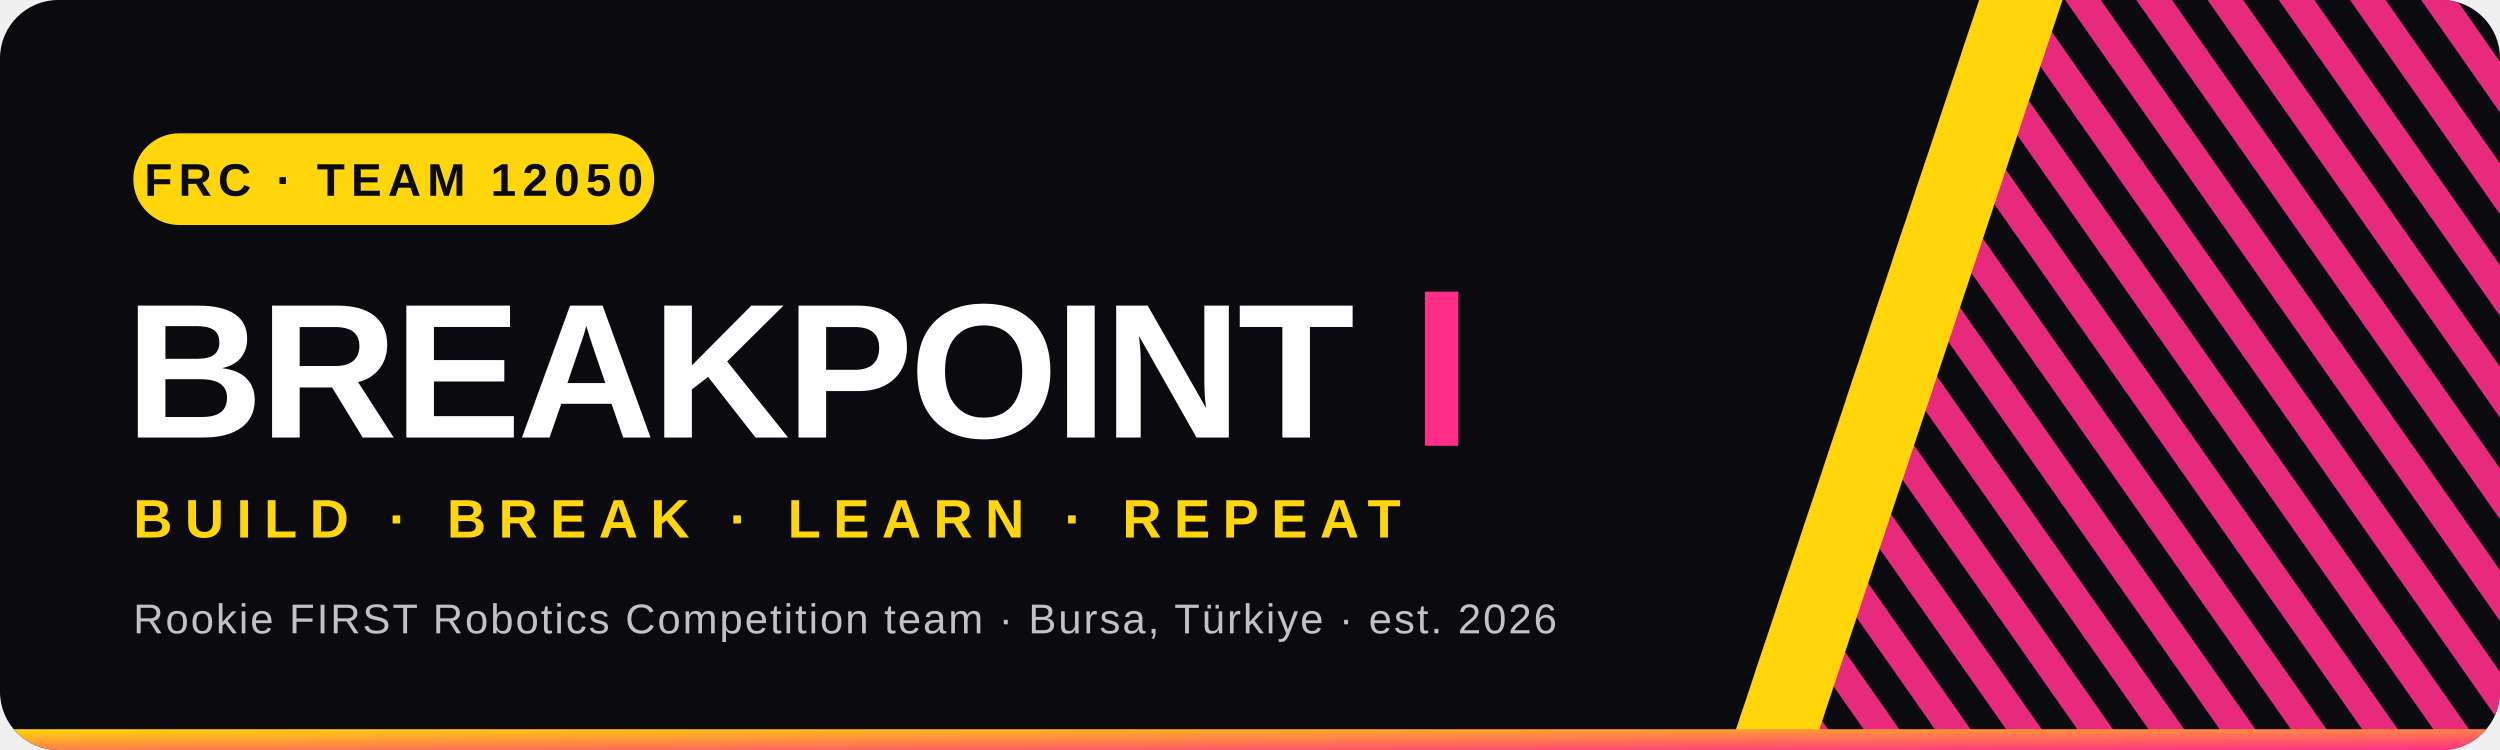
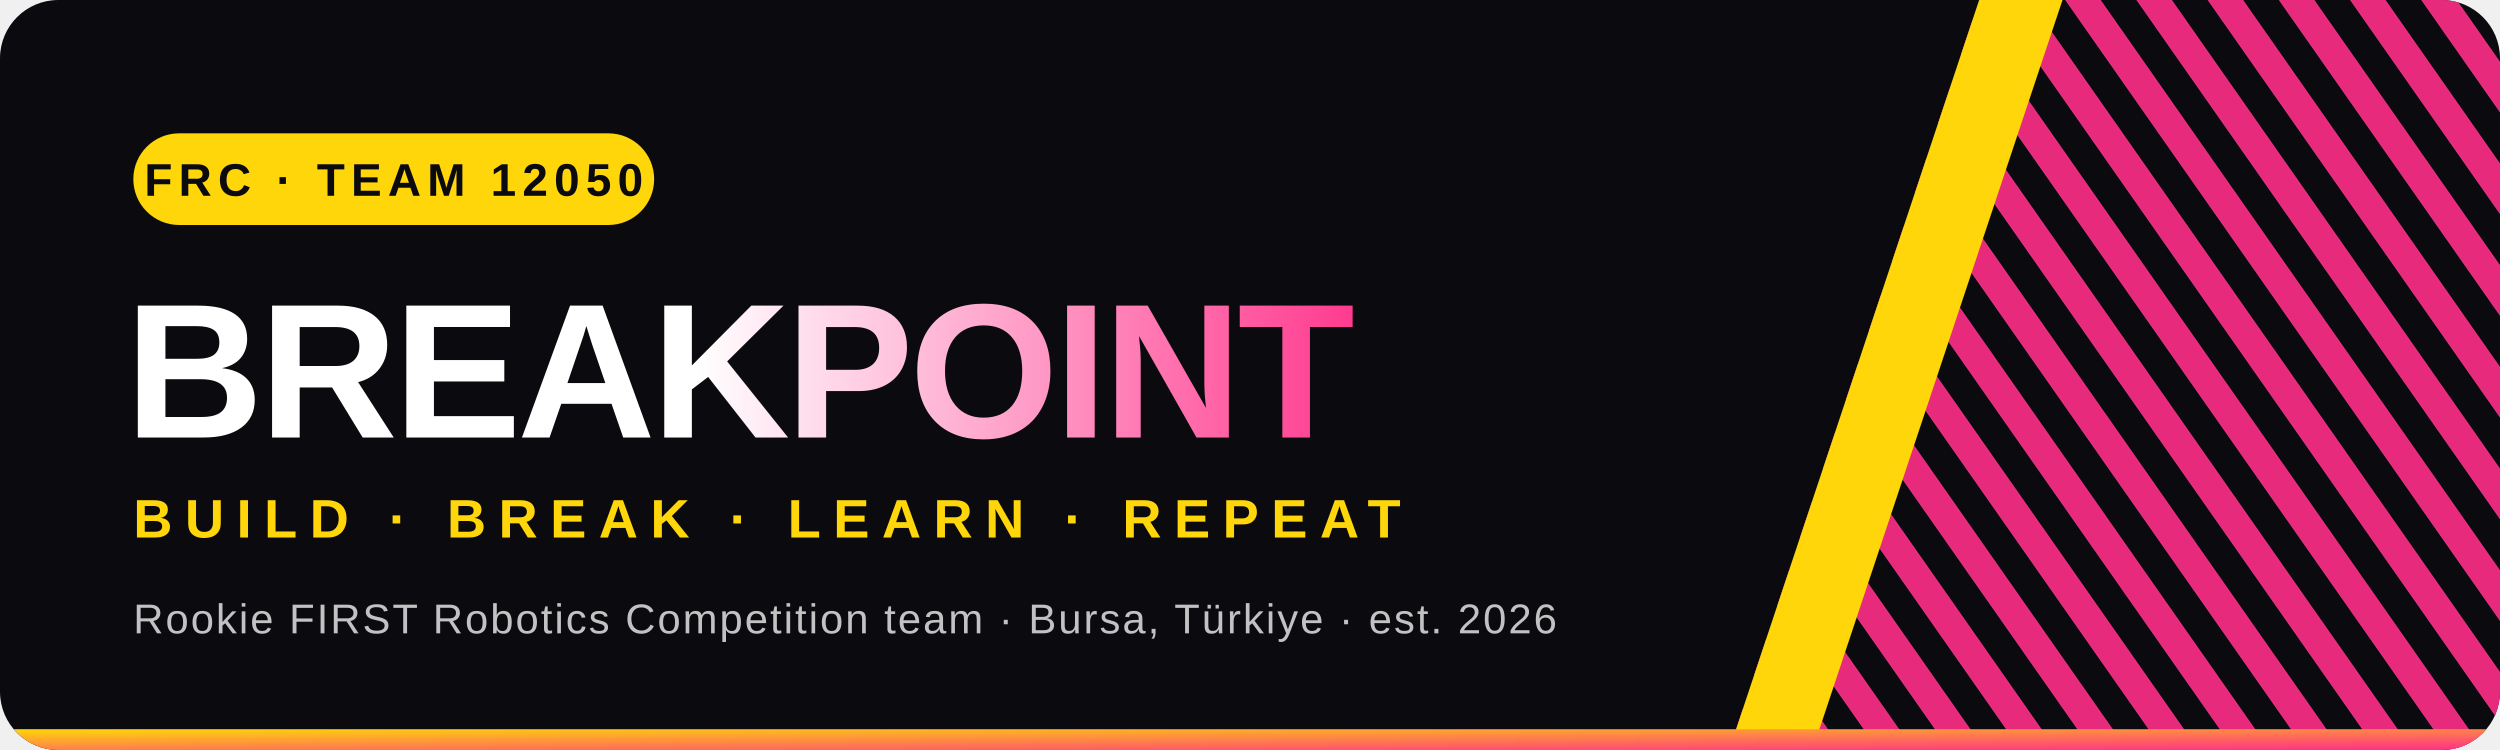
<svg xmlns="http://www.w3.org/2000/svg" width="1200" height="360" viewBox="0 0 1200 360" role="img" aria-labelledby="t d">
  <defs>
    <pattern id="stripes" width="28" height="28" patternUnits="userSpaceOnUse" patternTransform="rotate(-35)">
      <rect width="14" height="28" fill="#FF2E88" />
    </pattern>
+     <linearGradient id="word" gradientUnits="userSpaceOnUse" x1="60" y1="0" x2="670" y2="0">
+       <stop offset="0" stop-color="#FFFFFF" />
+       <stop offset="0.45" stop-color="#FFFFFF" />
+       <stop offset="1" stop-color="#FF2E88" />
+     </linearGradient>
    <linearGradient id="glow" x1="0" y1="0" x2="1" y2="1">
      <stop offset="0" stop-color="#FFD60A" />
      <stop offset="1" stop-color="#FF2E88" />
    </linearGradient>
    <style>
      .h { font: 900 92px 'Arial Black', 'Helvetica Neue', Arial, sans-serif; letter-spacing: -2px; }
      .s { font: 700 26px 'Helvetica Neue', Arial, sans-serif; letter-spacing: 6px; }
      .p { font: 800 22px 'Helvetica Neue', Arial, sans-serif; letter-spacing: 3px; }
      .m { font: 500 20px 'Helvetica Neue', Arial, sans-serif; letter-spacing: 1px; }
-       .cursor { animation: blink 1.1s steps(1) infinite; }
-       @keyframes blink { 50% { opacity: 0; } }
      .slide { animation: slide 6s linear infinite; }
      @keyframes slide { to { transform: translateX(-56px); } }
    </style>
    <clipPath id="band">
      <polygon points="950,0 1200,0 1200,360 830,360" />
    </clipPath>
    <clipPath id="card">
      <rect width="1200" height="360" rx="28" />
    </clipPath>
  </defs>
  <g clip-path="url(#card)">
    <rect width="1200" height="360" fill="#0B0B0F" />
    <g clip-path="url(#band)">
      <rect class="slide" x="760" y="0" width="520" height="360" fill="url(#stripes)" opacity="0.9" />
    </g>
    <polygon points="950,0 990,0 870,360 830,360" fill="#FFD60A" />
    <rect x="64" y="64" width="250" height="44" rx="22" fill="#FFD60A" />
    <text x="189" y="94" text-anchor="middle" class="p" fill="#0B0B0F">FRC · TEAM 12050</text>
-     <text x="60" y="210" class="h" fill="#FFFFFF">BREAKPOINT</text>
-     <rect class="cursor" x="684" y="140" width="16" height="74" fill="#FF2E88" />
+     <text x="60" y="210" class="h" fill="url(#word)">BREAKPOINT</text>
    <text x="64" y="258" class="s" fill="#FFD60A">BUILD · BREAK · LEARN · REPEAT</text>
    <text x="64" y="304" class="m" fill="#FFFFFF" opacity="0.75">Rookie FIRST Robotics Competition team · Bursa, Türkiye · est. 2026</text>
    <rect x="0" y="350" width="1200" height="10" fill="url(#glow)" />
  </g>
</svg>
